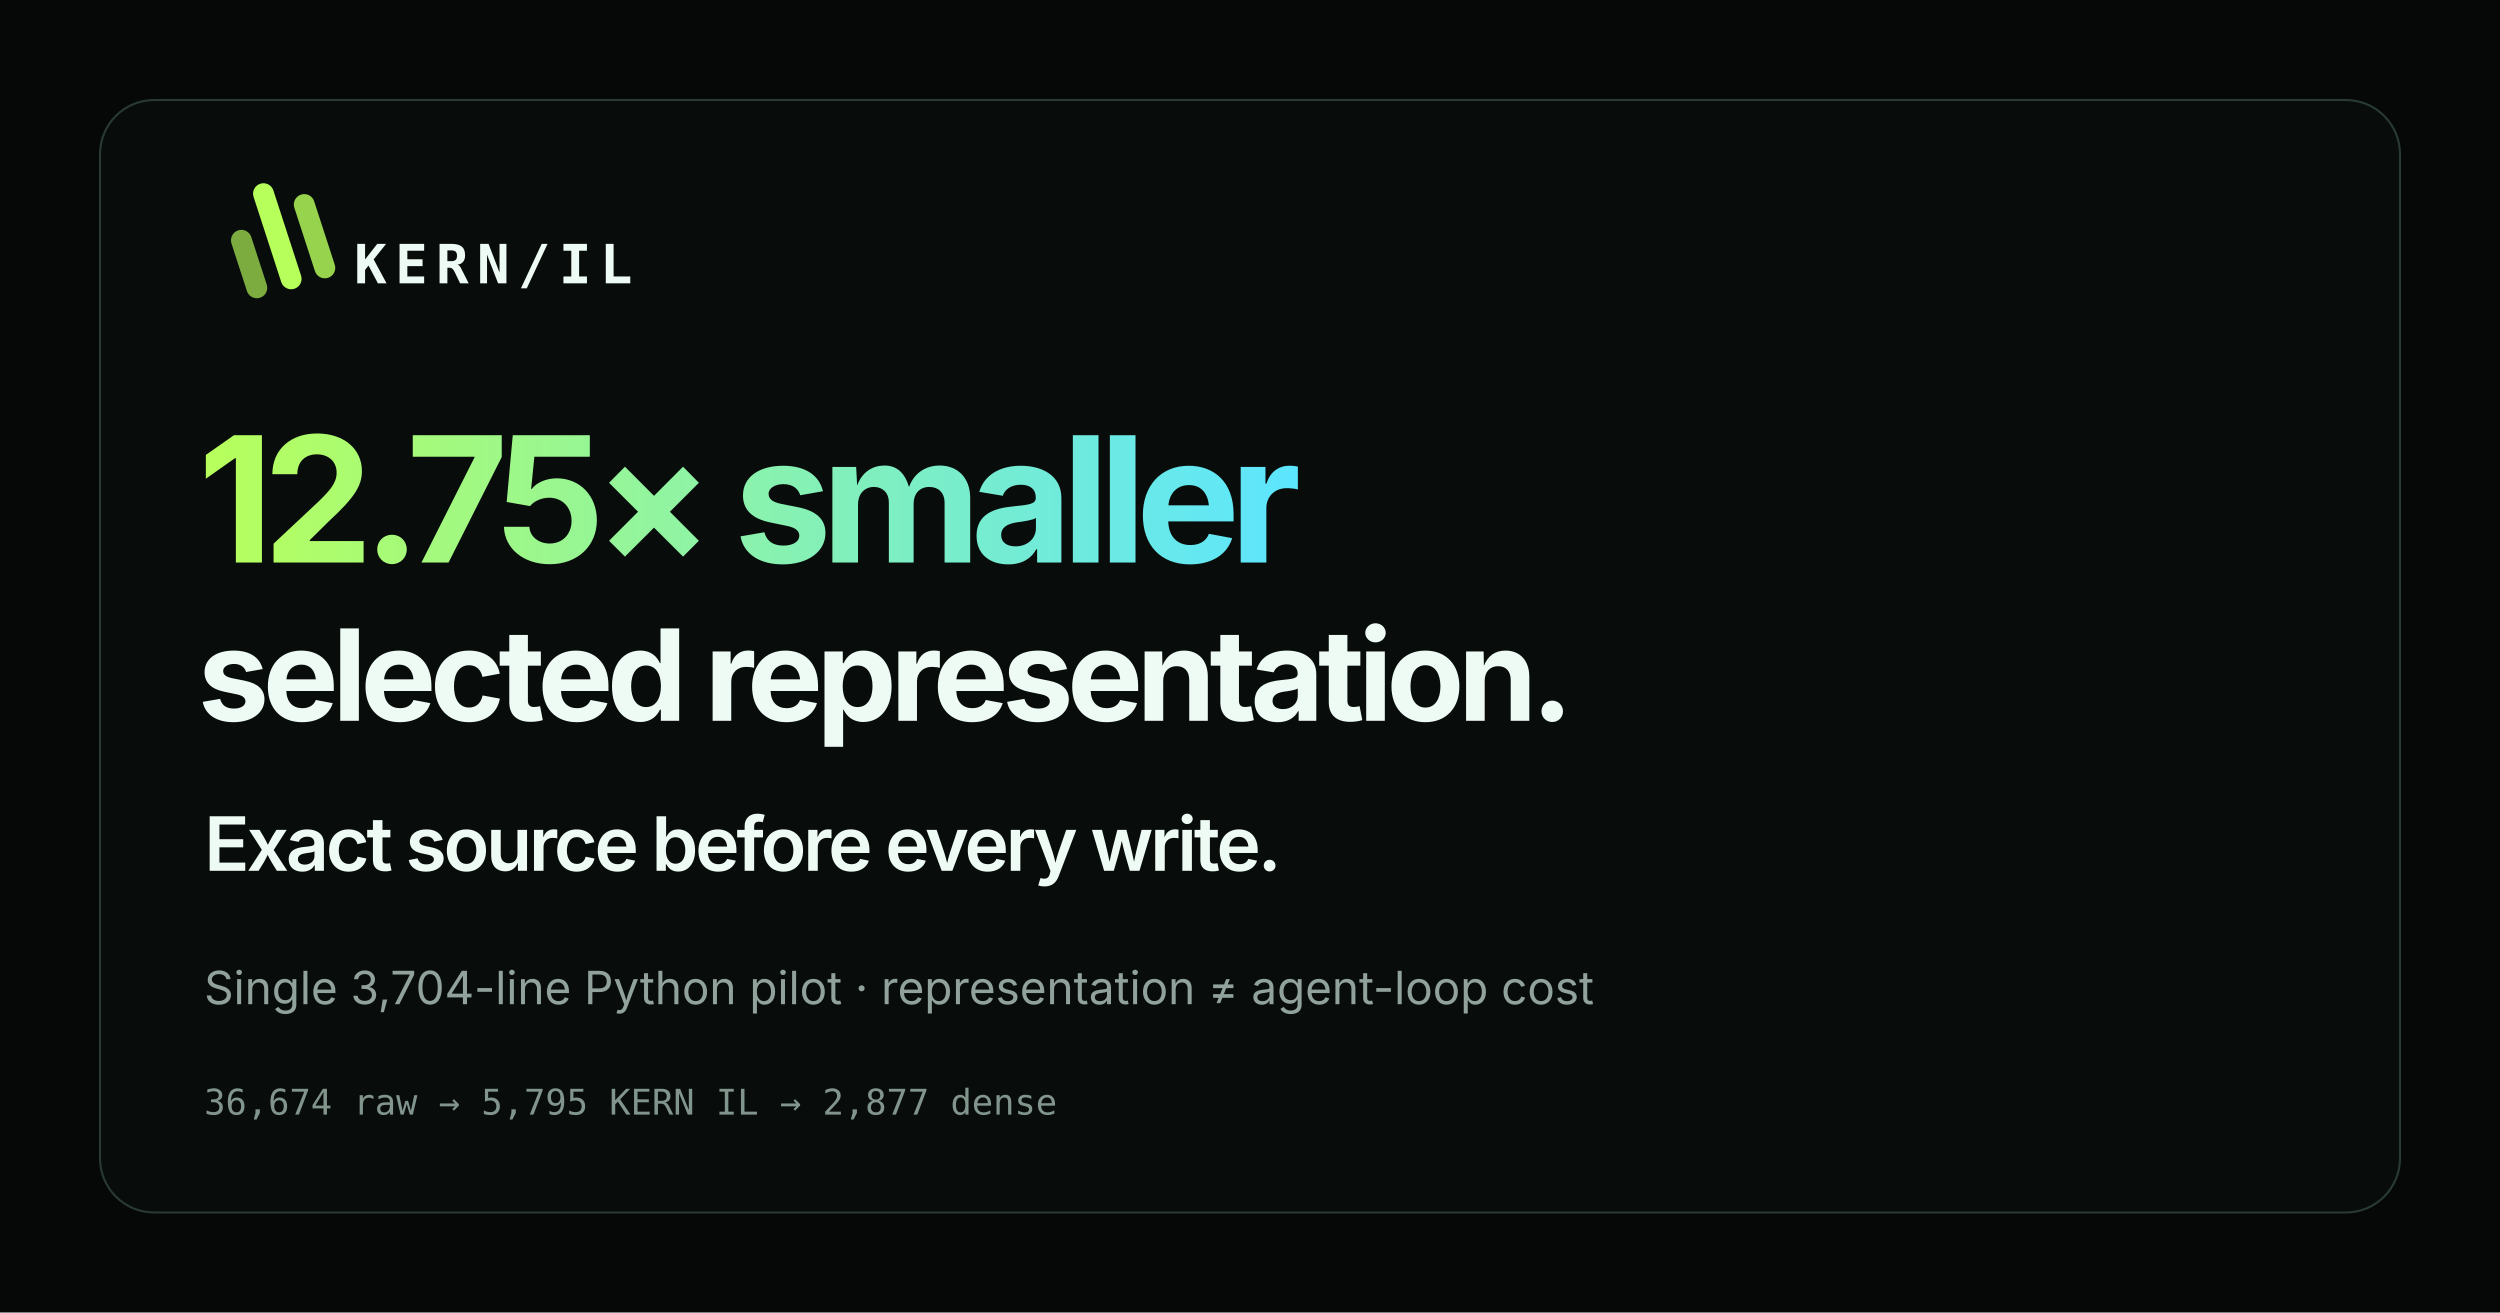
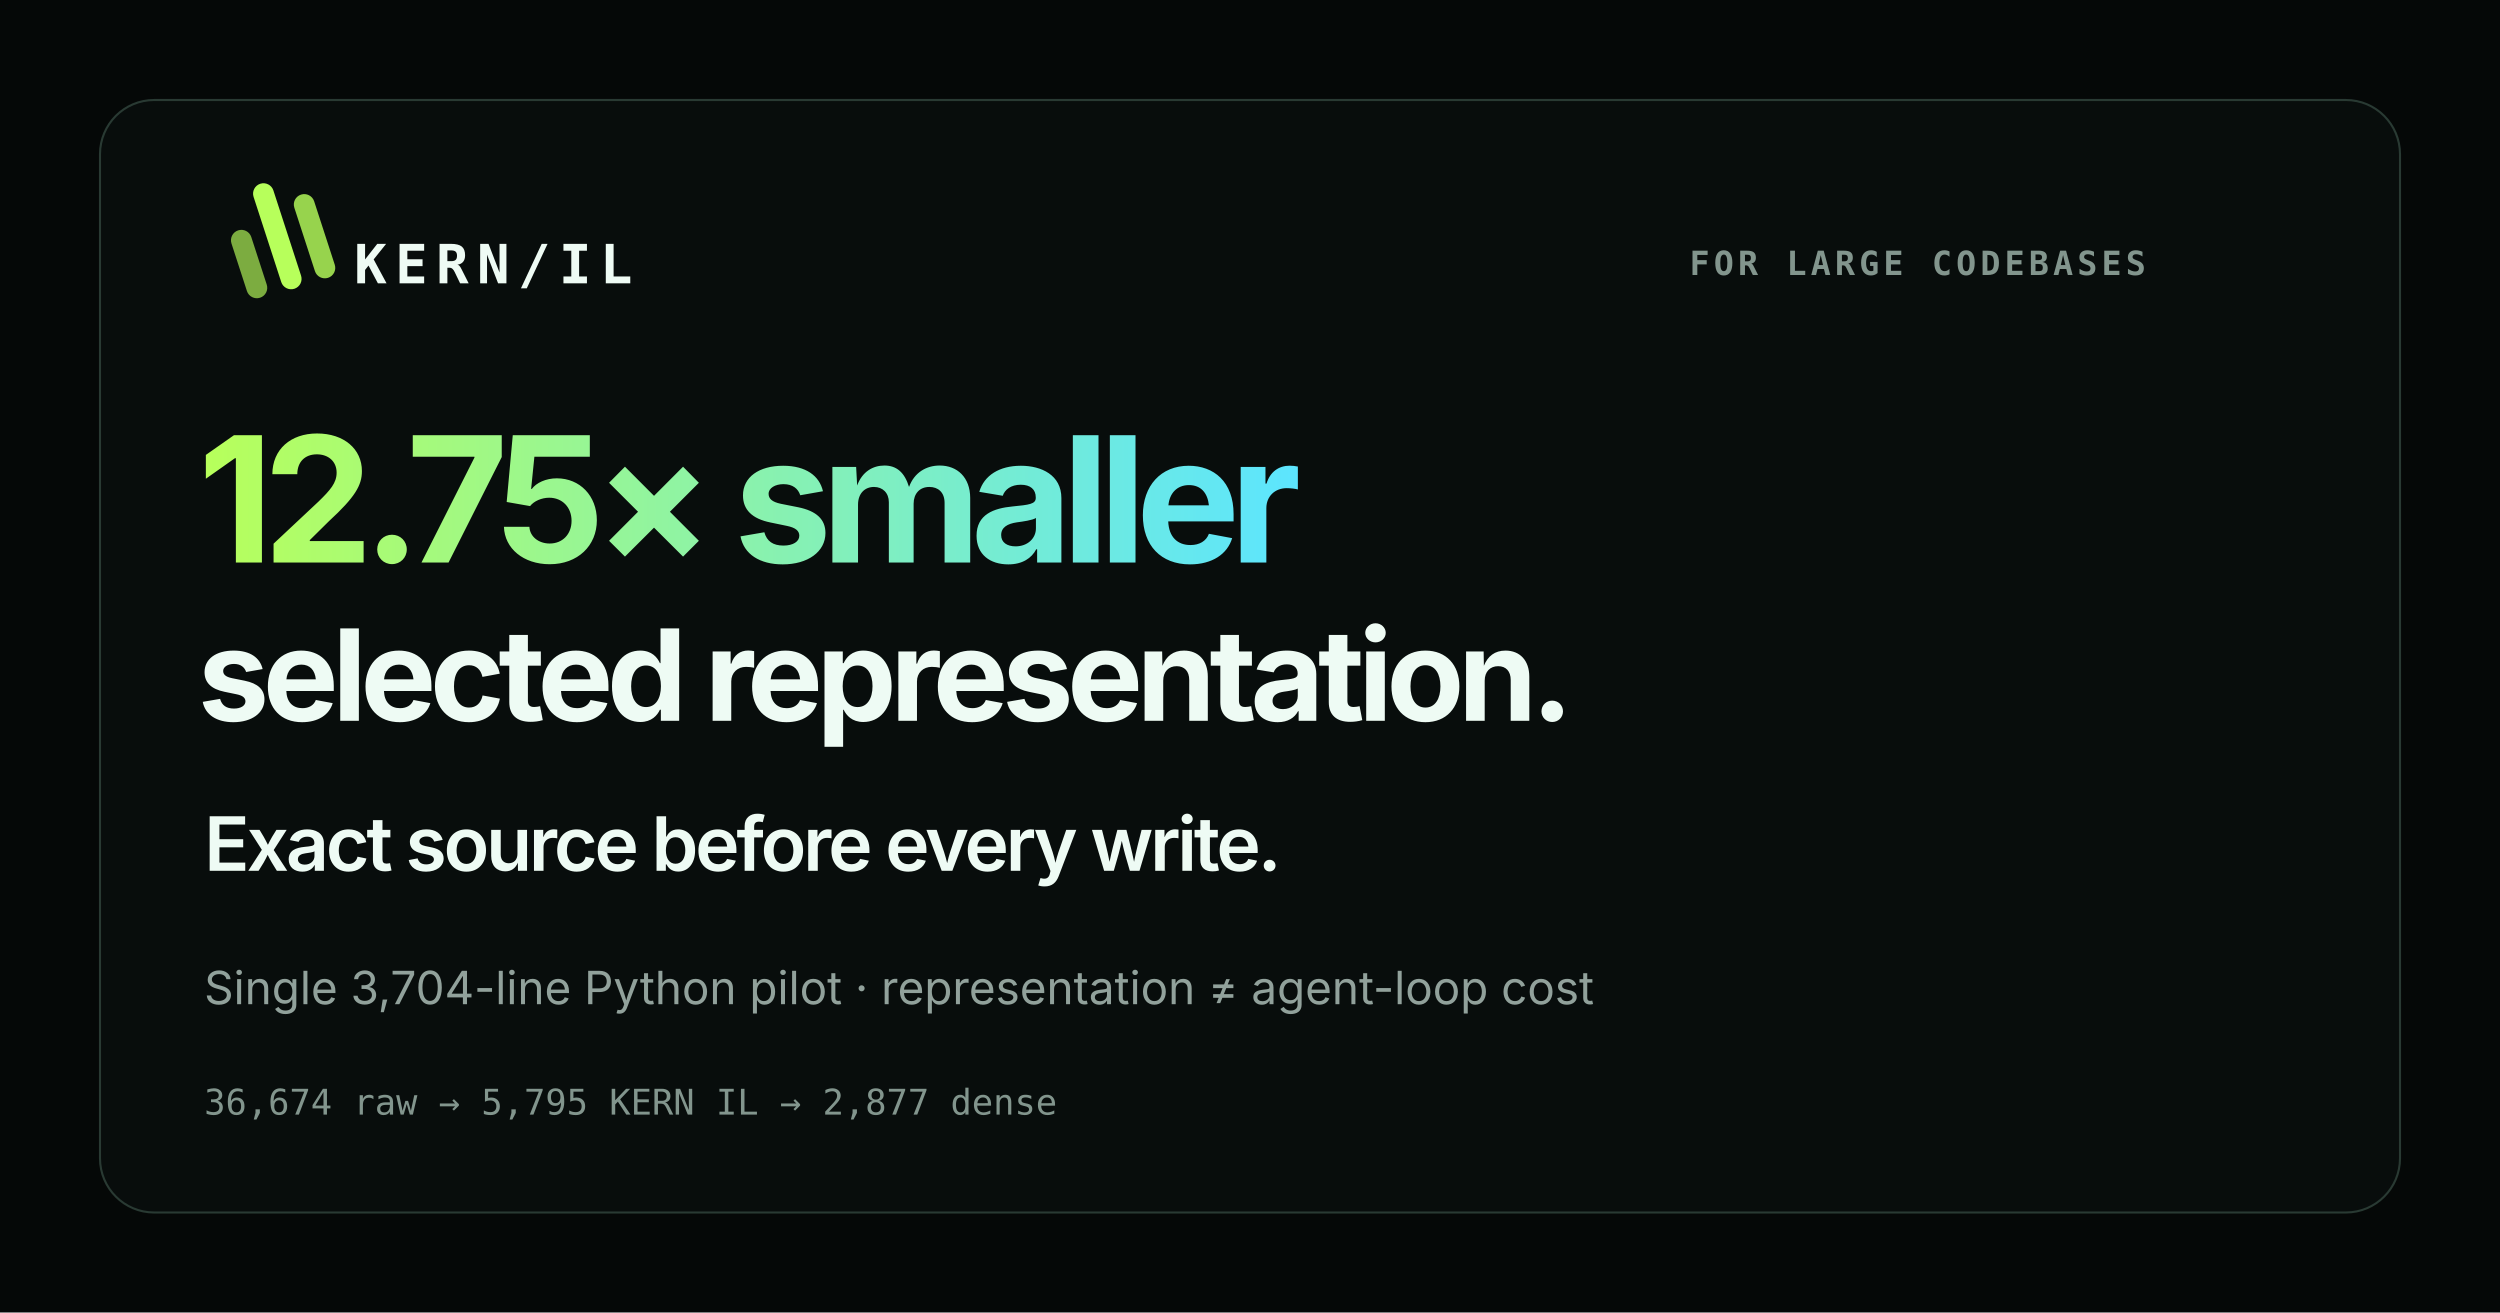
<svg xmlns="http://www.w3.org/2000/svg" viewBox="0 0 1200 630" role="img" aria-labelledby="title desc">
  <defs>
    <linearGradient id="accent" x1="0" x2="1">
      <stop stop-color="#b7ff5b" />
      <stop offset="1" stop-color="#5ce5ff" />
    </linearGradient>
  </defs>
  <rect width="1200" height="630" fill="#050807" />
  <rect x="48" y="48" width="1104" height="534" rx="26" fill="#080d0c" stroke="#293a33" />
  <g transform="translate(104 95) rotate(-18)" fill="#b7ff5b">
    <rect x="0" y="18" width="10" height="34" rx="5" opacity=".66" />
    <rect x="17" y="0" width="10" height="53" rx="5" />
    <rect x="34" y="11" width="10" height="42" rx="5" opacity=".82" />
  </g>
  <text x="170" y="136" fill="#eefbf4" font-family="ui-monospace, SFMono-Regular, Menlo, monospace" font-size="26" font-weight="800" letter-spacing="4">KERN/IL</text>
+   <text x="1030" y="132" fill="#82958d" font-family="ui-monospace, SFMono-Regular, Menlo, monospace" font-size="16" font-weight="700" letter-spacing="2" text-anchor="end">FOR LARGE CODEBASES</text>
  <text x="95" y="270" fill="url(#accent)" font-family="Inter, Arial, sans-serif" font-size="84" font-weight="750" letter-spacing="-5">12.75× smaller</text>
  <text x="95" y="346" fill="#eefbf4" font-family="Inter, Arial, sans-serif" font-size="61" font-weight="650" letter-spacing="-3">selected representation.</text>
  <text x="98" y="418" fill="#eefbf4" font-family="Inter, Arial, sans-serif" font-size="36" font-weight="600" letter-spacing="-1.5">Exact source before every write.</text>
  <text x="98" y="482" fill="#91a19b" font-family="Inter, Arial, sans-serif" font-size="22">Single 3,704-line Python pilot · representation ≠ agent-loop cost</text>
  <text x="98" y="535" fill="#82958d" font-family="ui-monospace, SFMono-Regular, Menlo, monospace" font-size="17">36,674 raw → 5,795 KERN IL → 2,877 dense</text>
</svg>
